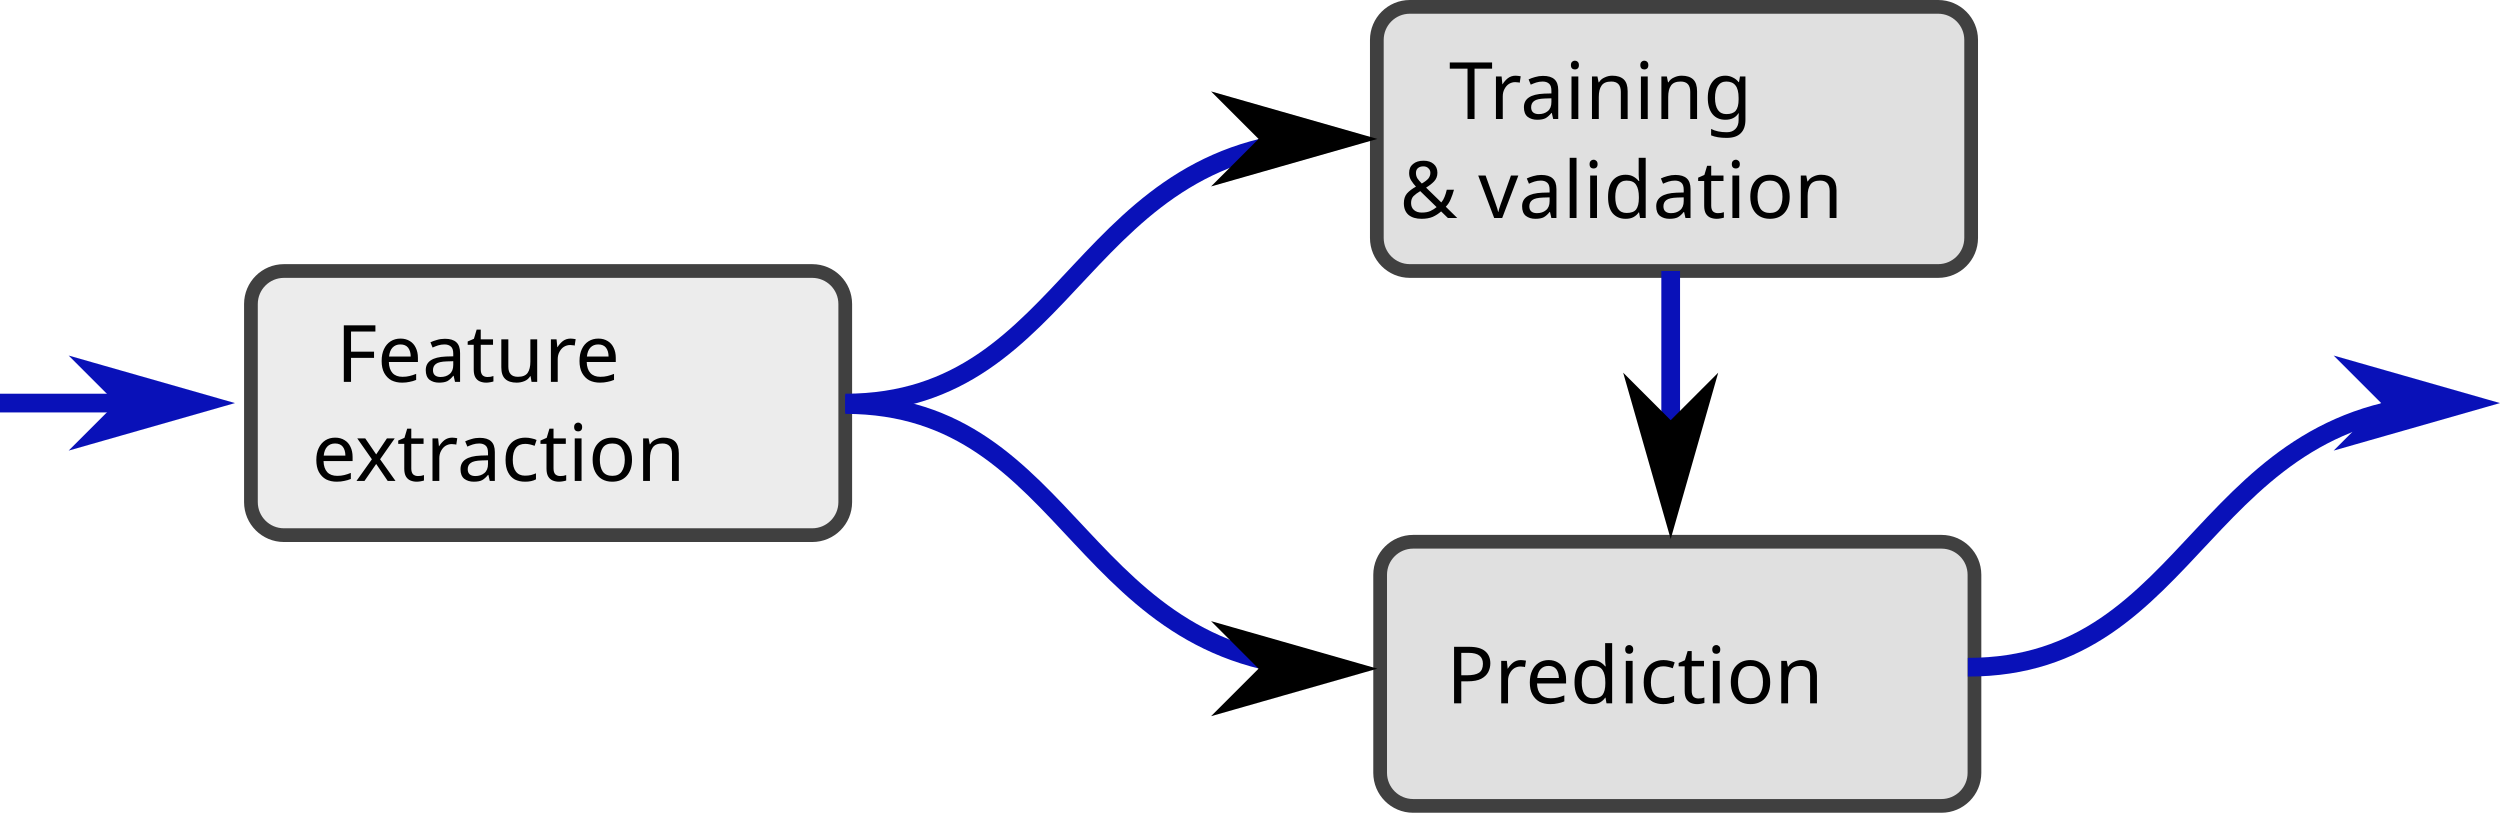
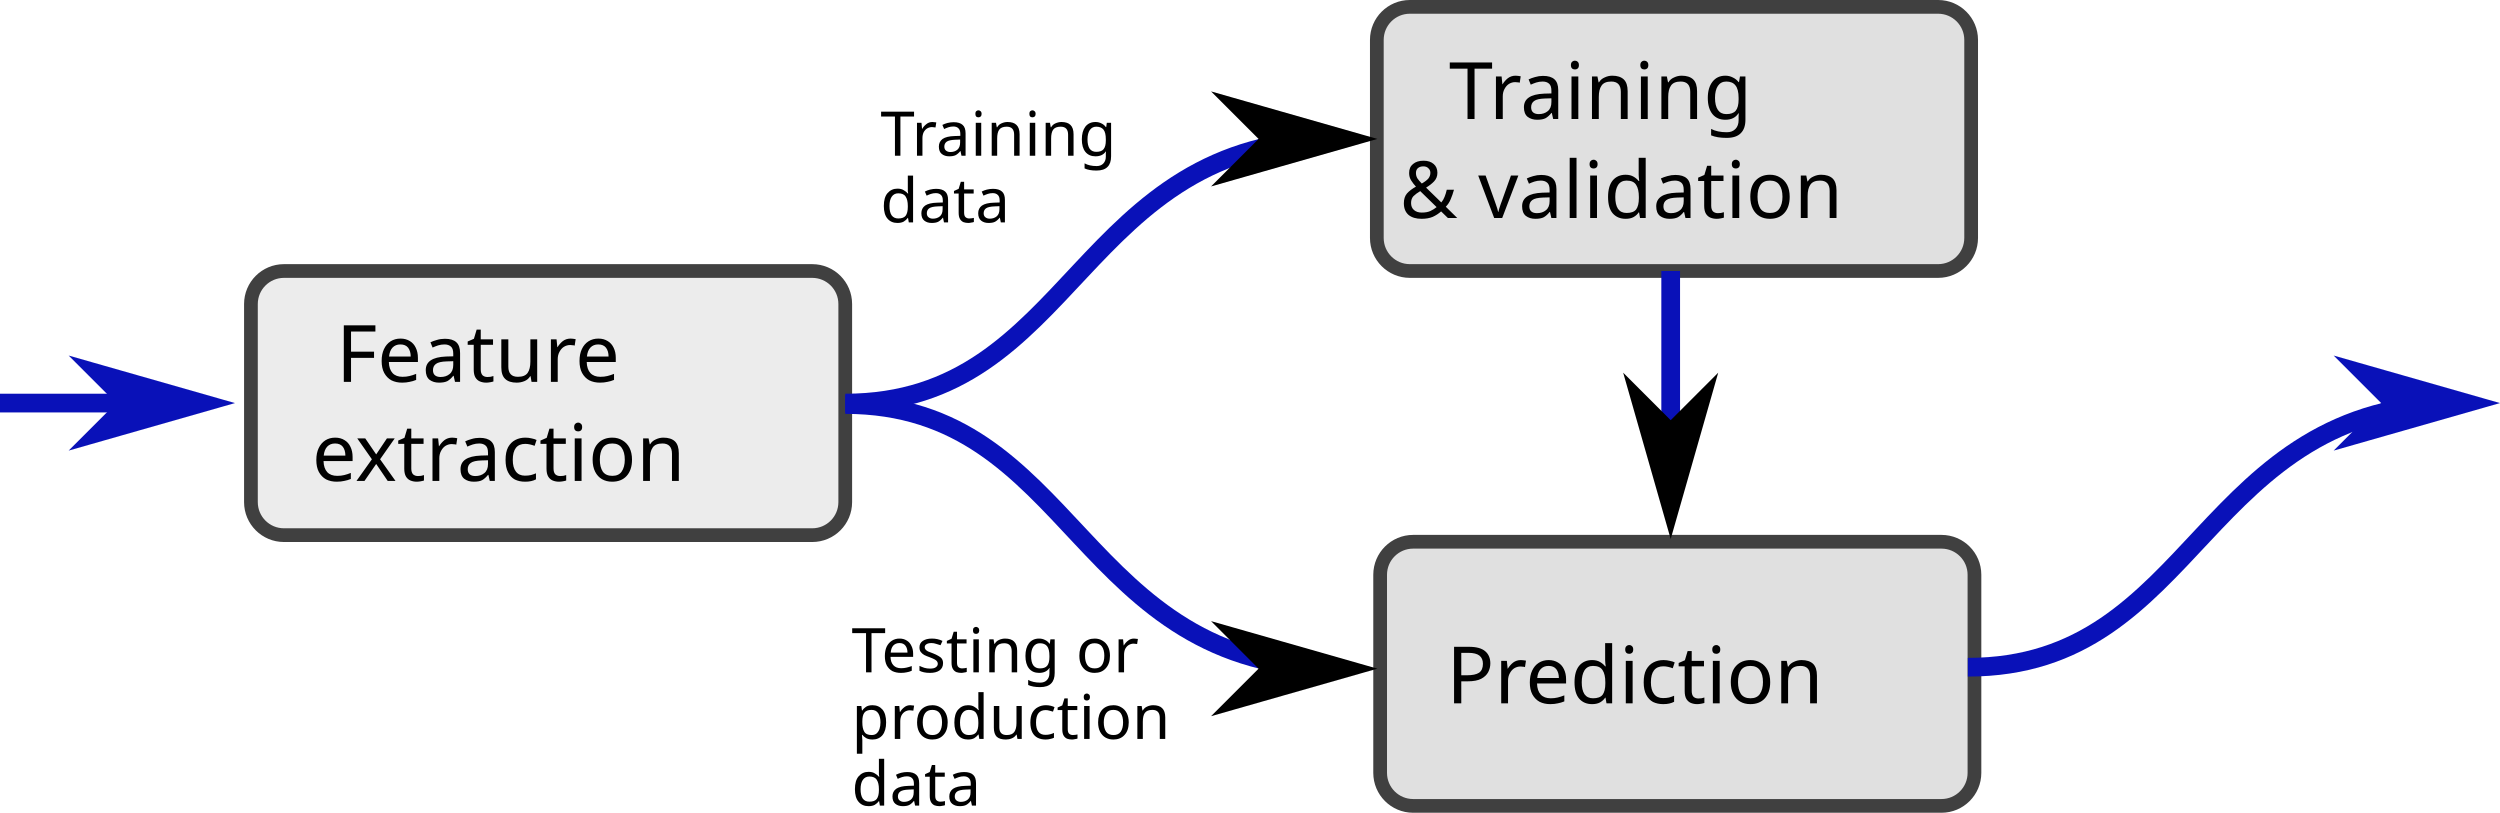
<svg xmlns="http://www.w3.org/2000/svg" width="200.335mm" height="65.129mm" viewBox="0 0 200.335 65.129" version="1.1" id="svg8">
  <defs id="defs2">
    <marker orient="auto" refY="0" refX="0" id="Arrow1Mend" style="overflow:visible">
      <path id="path890" d="M 0,0 5,-5 -12.5,0 5,5 Z" style="fill:#000000;fill-opacity:1;fill-rule:evenodd;stroke:#000000;stroke-width:1pt;stroke-opacity:1" transform="matrix(-0.4,0,0,-0.4,-4,0)" />
    </marker>
    <marker orient="auto" refY="0" refX="0" id="Arrow1Mend-9" style="overflow:visible">
      <path id="path890-1" d="M 0,0 5,-5 -12.5,0 5,5 Z" style="fill:#000000;fill-opacity:1;fill-rule:evenodd;stroke:#000000;stroke-width:1pt;stroke-opacity:1" transform="matrix(-0.4,0,0,-0.4,-4,0)" />
    </marker>
    <marker orient="auto" refY="0" refX="0" id="Arrow1Mend-7" style="overflow:visible">
      <path id="path890-0" d="M 0,0 5,-5 -12.5,0 5,5 Z" style="fill:#000000;fill-opacity:1;fill-rule:evenodd;stroke:#000000;stroke-width:1pt;stroke-opacity:1" transform="matrix(-0.4,0,0,-0.4,-4,0)" />
    </marker>
    <marker orient="auto" refY="0" refX="0" id="Arrow1Mend-7-3" style="overflow:visible">
      <path id="path890-0-6" d="M 0,0 5,-5 -12.5,0 5,5 Z" style="fill:#000000;fill-opacity:1;fill-rule:evenodd;stroke:#000000;stroke-width:1pt;stroke-opacity:1" transform="matrix(-0.4,0,0,-0.4,-4,0)" />
    </marker>
    <marker orient="auto" refY="0" refX="0" id="Arrow1Mend-6" style="overflow:visible">
      <path id="path890-2" d="M 0,0 5,-5 -12.5,0 5,5 Z" style="fill:#0911b8;fill-opacity:1;fill-rule:evenodd;stroke:#0911b8;stroke-width:1pt;stroke-opacity:1" transform="matrix(-0.4,0,0,-0.4,-4,0)" />
    </marker>
    <marker orient="auto" refY="0" refX="0" id="Arrow1Mend-6-1" style="overflow:visible">
      <path id="path890-2-8" d="M 0,0 5,-5 -12.5,0 5,5 Z" style="fill:#000000;fill-opacity:1;fill-rule:evenodd;stroke:#000000;stroke-width:1pt;stroke-opacity:1" transform="matrix(-0.4,0,0,-0.4,-4,0)" />
    </marker>
    <marker orient="auto" refY="0" refX="0" id="Arrow1Mend-6-1-9" style="overflow:visible">
      <path id="path890-2-8-2" d="M 0,0 5,-5 -12.5,0 5,5 Z" style="fill:#0911b8;fill-opacity:1;fill-rule:evenodd;stroke:#0911b8;stroke-width:1pt;stroke-opacity:1" transform="matrix(-0.4,0,0,-0.4,-4,0)" />
    </marker>
  </defs>
  <g id="layer1" transform="translate(-3.303937,-28.07116)">
    <rect style="opacity:0.75;fill:#e5e5e5;fill-opacity:1;fill-rule:nonzero;stroke:#000000;stroke-width:1.1;stroke-linejoin:round;stroke-miterlimit:4;stroke-dasharray:none;stroke-dashoffset:0;stroke-opacity:1" id="rect815" width="47.625" height="21.167" x="23.412" y="49.788" ry="2.646" />
    <text xml:space="preserve" style="font-style:normal;font-weight:normal;font-size:6.35px;line-height:125%;font-family:Sans;text-align:center;letter-spacing:0px;word-spacing:0px;text-anchor:middle;fill:#000000;fill-opacity:1;stroke:none;stroke-width:0.265px;stroke-linecap:butt;stroke-linejoin:miter;stroke-opacity:1" x="47.39" y="58.672" id="text821">
      <tspan id="tspan819" x="47.39" y="58.672" style="text-align:center;text-anchor:middle;stroke-width:0.265px">Feature</tspan>
      <tspan x="47.39" y="66.61" style="text-align:center;text-anchor:middle;stroke-width:0.265px" id="tspan823">extraction</tspan>
    </text>
    <rect style="opacity:0.75;fill:#d5d5d5;fill-opacity:1;fill-rule:nonzero;stroke:#000000;stroke-width:1.1;stroke-linejoin:round;stroke-miterlimit:4;stroke-dasharray:none;stroke-dashoffset:0;stroke-opacity:1" id="rect815-3" width="47.625" height="21.167" x="113.635" y="28.621" ry="2.646" />
    <text xml:space="preserve" style="font-style:normal;font-weight:normal;font-size:6.35px;line-height:125%;font-family:Sans;text-align:center;letter-spacing:0px;word-spacing:0px;text-anchor:middle;fill:#000000;fill-opacity:1;stroke:none;stroke-width:0.265px;stroke-linecap:butt;stroke-linejoin:miter;stroke-opacity:1" x="137.349" y="37.603" id="text821-6">
      <tspan x="137.349" y="37.603" style="text-align:center;text-anchor:middle;stroke-width:0.265px" id="tspan823-5">Training</tspan>
      <tspan x="137.349" y="45.541" style="text-align:center;text-anchor:middle;stroke-width:0.265px" id="tspan851">&amp; validation</tspan>
    </text>
    <rect style="opacity:0.75;fill:#d5d5d5;fill-opacity:1;fill-rule:nonzero;stroke:#000000;stroke-width:1.1;stroke-linejoin:round;stroke-miterlimit:4;stroke-dasharray:none;stroke-dashoffset:0;stroke-opacity:1" id="rect815-3-3" width="47.625" height="21.167" x="113.9" y="71.484" ry="2.646" />
    <text xml:space="preserve" style="font-style:normal;font-weight:normal;font-size:6.35px;line-height:125%;font-family:Sans;text-align:center;letter-spacing:0px;word-spacing:0px;text-anchor:middle;fill:#000000;fill-opacity:1;stroke:none;stroke-width:0.265px;stroke-linecap:butt;stroke-linejoin:miter;stroke-opacity:1" x="138.445" y="84.434" id="text821-6-5">
      <tspan x="138.445" y="84.434" style="text-align:center;text-anchor:middle;stroke-width:0.265px" id="tspan851-2">Prediction</tspan>
    </text>
    <path style="fill:none;fill-rule:evenodd;stroke:#0911b8;stroke-width:1.5;stroke-linecap:butt;stroke-linejoin:miter;stroke-miterlimit:4;stroke-dasharray:none;stroke-opacity:1;marker-end:url(#Arrow1Mend)" d="m 71.037,60.371 c 18.521,-10e-7 18.521,-21.167 39.688,-21.167" id="path879" />
    <path style="fill:none;fill-rule:evenodd;stroke:#0911b8;stroke-width:1.5;stroke-linecap:butt;stroke-linejoin:miter;stroke-miterlimit:4;stroke-dasharray:none;stroke-opacity:1;marker-end:url(#Arrow1Mend-7)" d="m 71.037,60.487 c 18.521,10e-7 18.521,21.167 39.688,21.167" id="path879-9" />
    <path style="fill:none;fill-rule:evenodd;stroke:#0911b8;stroke-width:1.5;stroke-linecap:butt;stroke-linejoin:miter;stroke-miterlimit:4;stroke-dasharray:none;stroke-opacity:1;marker-end:url(#Arrow1Mend-6)" d="m 160.996,81.538 c 18.521,-10e-7 18.521,-21.167 39.688,-21.167" id="path879-6" />
    <path style="fill:none;fill-rule:evenodd;stroke:#0911b8;stroke-width:1.5;stroke-linecap:butt;stroke-linejoin:miter;stroke-miterlimit:4;stroke-dasharray:none;stroke-opacity:1;marker-end:url(#Arrow1Mend-6-1)" d="m 137.183,49.788 c 0,13.229 0,5.292 0,18.521" id="path879-6-7" />
    <path style="fill:none;fill-rule:evenodd;stroke:#0911b8;stroke-width:1.5;stroke-linecap:butt;stroke-linejoin:miter;stroke-miterlimit:4;stroke-dasharray:none;stroke-opacity:1;marker-end:url(#Arrow1Mend-6-1-9)" d="M 3.304,60.371 H 19.179" id="path879-6-7-0" />
+     <text xml:space="preserve" style="font-style:normal;font-weight:normal;font-size:10.583px;line-height:0.5;font-family:sans-serif;letter-spacing:0px;word-spacing:0px;fill:#000000;fill-opacity:1;stroke:none;stroke-width:0.265" x="73.863" y="40.548" id="text4594">
+       <tspan x="73.863" y="40.548" style="font-size:4.939px;line-height:0.5;stroke-width:0.265" id="tspan4608">Training </tspan>
+       <tspan x="73.863" y="45.888" style="font-size:4.939px;line-height:0.5;stroke-width:0.265" id="tspan4612">data</tspan>
+     </text>
+     <flowRoot xml:space="preserve" id="flowRoot4598" style="fill:black;fill-opacity:1;stroke:none;font-family:sans-serif;font-style:normal;font-weight:normal;font-size:40px;line-height:1.25;letter-spacing:0px;word-spacing:0px">
+       <flowRegion id="flowRegion4600">
+         <rect id="rect4602" width="155.37" height="58.155" x="261.63" y="23.924" />
+       </flowRegion>
+       <flowPara id="flowPara4604" />
+     </flowRoot>
+     <text xml:space="preserve" style="font-style:normal;font-weight:normal;font-size:10.583px;line-height:0.5;font-family:sans-serif;letter-spacing:0px;word-spacing:0px;fill:#000000;fill-opacity:1;stroke:none;stroke-width:0.265" x="71.546" y="81.944" id="text4594-3">
+       <tspan x="71.546" y="81.944" style="font-size:4.939px;line-height:0.5;stroke-width:0.265" id="tspan4635">Testing or </tspan>
+       <tspan x="71.546" y="87.284" style="font-size:4.939px;line-height:0.5;stroke-width:0.265" id="tspan4639">production</tspan>
+       <tspan x="71.546" y="92.624" style="font-size:4.939px;line-height:0.5;stroke-width:0.265" id="tspan4612-7">data</tspan>
+     </text>
  </g>
</svg>
